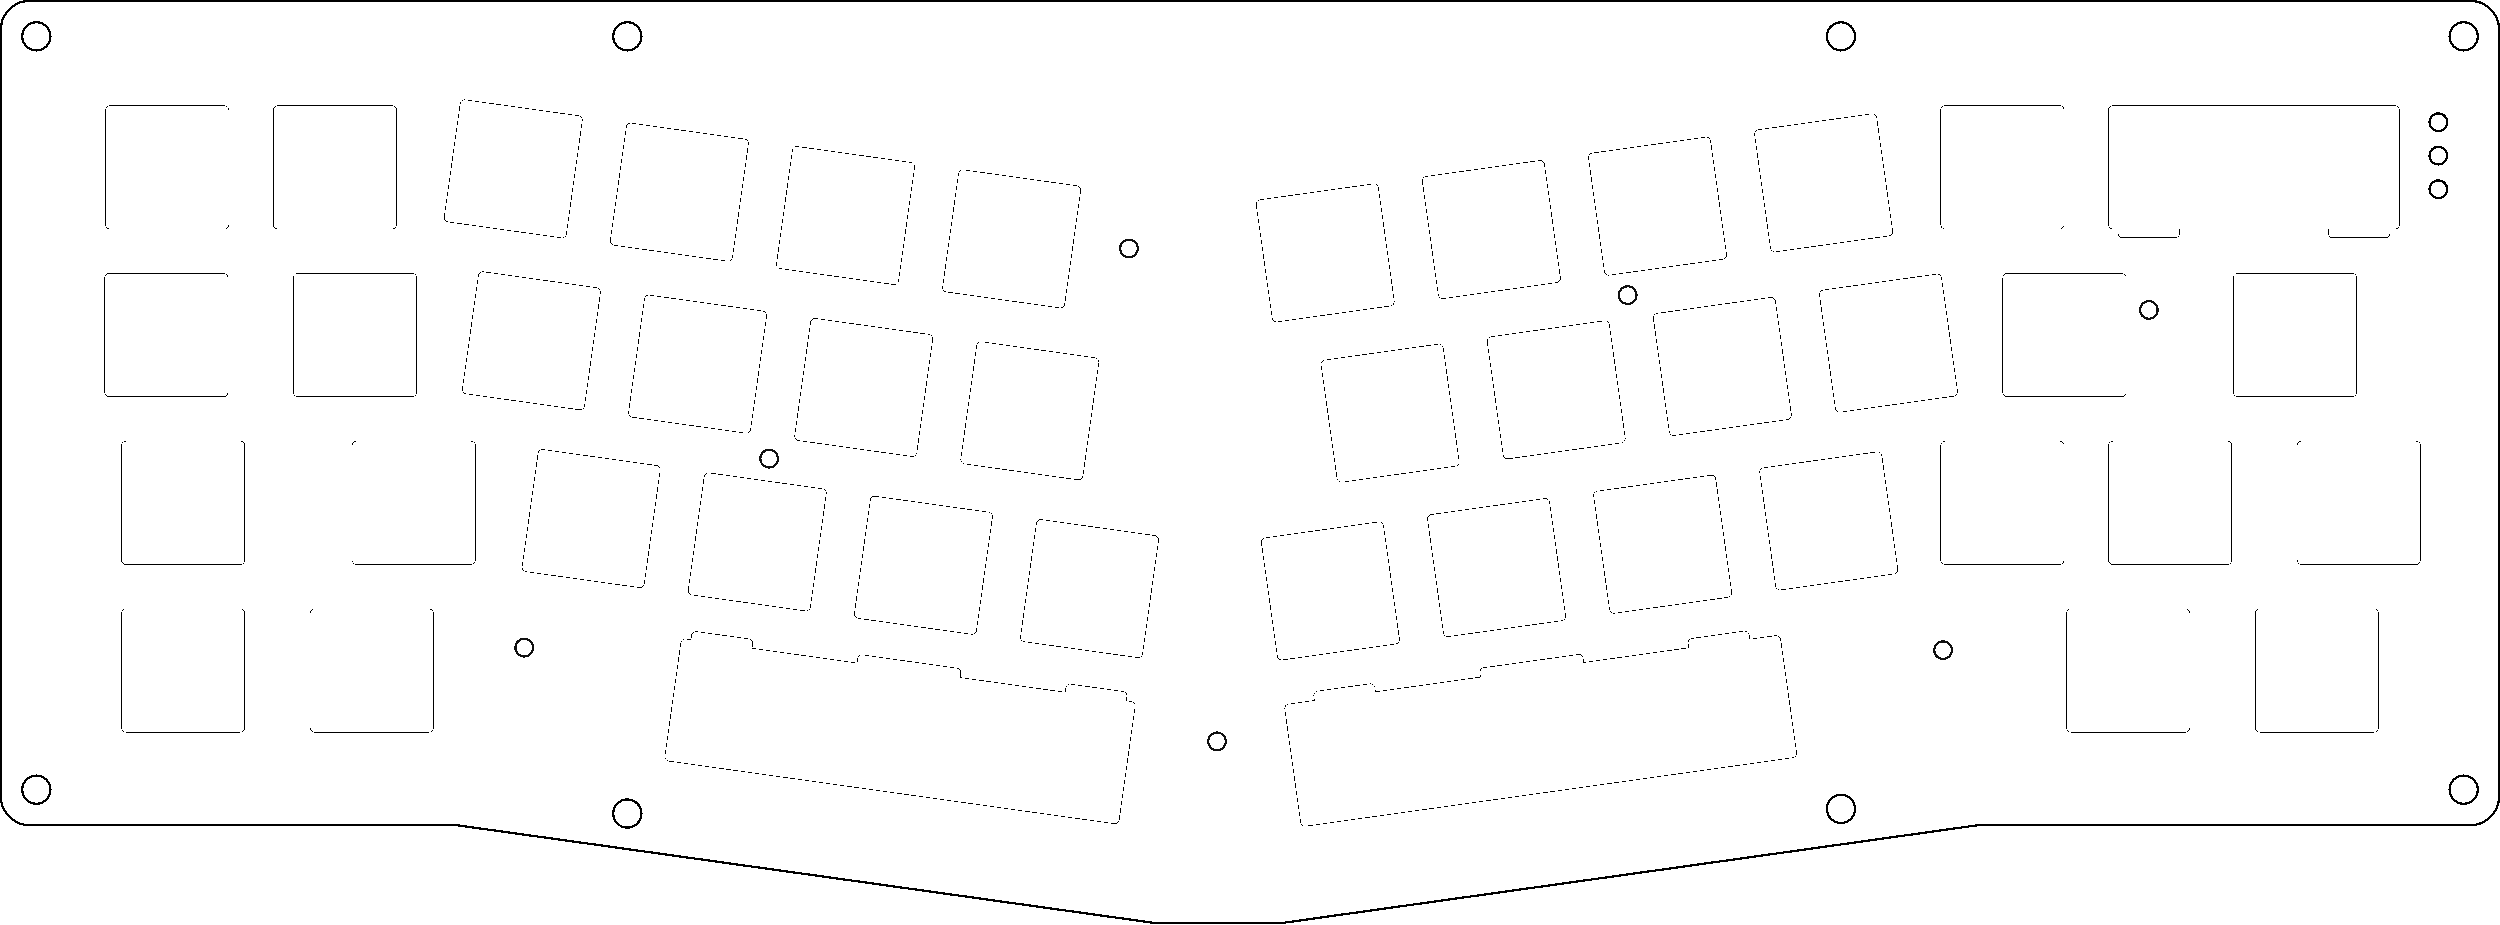
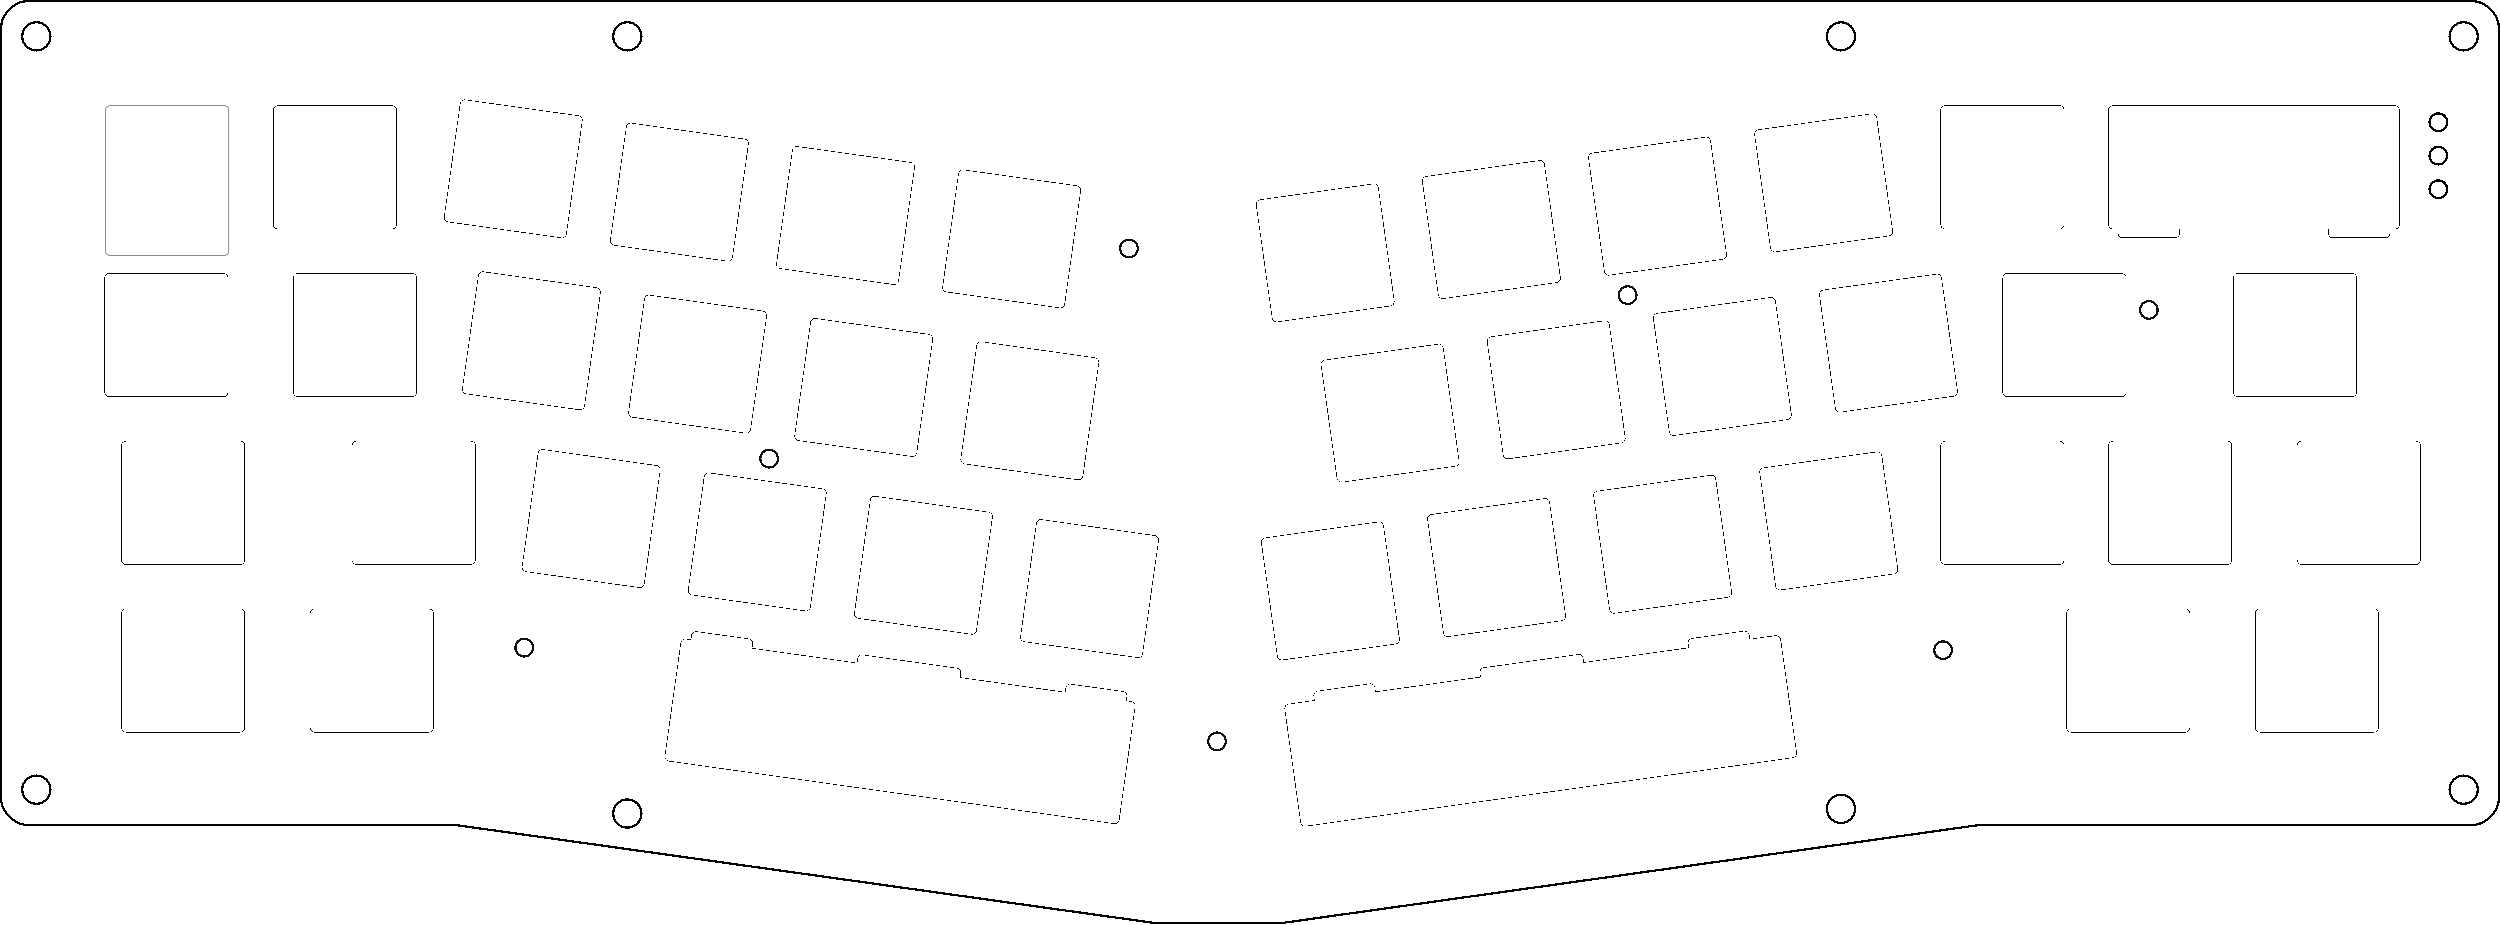
<svg xmlns="http://www.w3.org/2000/svg" width="283.907mm" height="104.938mm" viewBox="0 0 283.907 104.938" version="1.1" id="svg11337">
  <defs id="defs11331" />
  <g id="layer1" transform="translate(-332.0288,-438.055)">
    <circle style="fill:none;stroke:#101010;stroke-width:0.254;stroke-linecap:round;stroke-linejoin:round;stroke-miterlimit:4;stroke-dasharray:none;stroke-opacity:1;shape-rendering:crispEdges" id="path21820" cx="419.373" cy="490.141" r="1" />
    <circle style="fill:none;stroke:#101010;stroke-width:0.254;stroke-linecap:round;stroke-linejoin:round;stroke-miterlimit:4;stroke-dasharray:none;stroke-opacity:1;shape-rendering:crispEdges" id="path21820-8" cx="460.234" cy="466.265" r="1" />
    <circle style="fill:none;stroke:#101010;stroke-width:0.254;stroke-linecap:round;stroke-linejoin:round;stroke-miterlimit:4;stroke-dasharray:none;stroke-opacity:1;shape-rendering:crispEdges" id="path21820-1" cx="391.559" cy="511.604" r="1" />
    <circle style="fill:none;stroke:#101010;stroke-width:0.254;stroke-linecap:round;stroke-linejoin:round;stroke-miterlimit:4;stroke-dasharray:none;stroke-opacity:1;shape-rendering:crispEdges" id="path21820-6" cx="470.236" cy="522.24" r="1" />
    <circle style="fill:none;stroke:#101010;stroke-width:0.254;stroke-linecap:round;stroke-linejoin:round;stroke-miterlimit:4;stroke-dasharray:none;stroke-opacity:1;shape-rendering:crispEdges" id="path21820-2" cx="516.876" cy="471.567" r="1" />
    <circle style="fill:none;stroke:#101010;stroke-width:0.254;stroke-linecap:round;stroke-linejoin:round;stroke-miterlimit:4;stroke-dasharray:none;stroke-opacity:1;shape-rendering:crispEdges" id="path21820-19" cx="576.058" cy="473.25" r="1" />
    <circle style="fill:none;stroke:#101010;stroke-width:0.254;stroke-linecap:round;stroke-linejoin:round;stroke-miterlimit:4;stroke-dasharray:none;stroke-opacity:1;shape-rendering:crispEdges" id="path21820-9" cx="552.69" cy="511.889" r="1" />
    <path style="font-size:12px;vector-effect:non-scaling-stroke;fill:none;fill-rule:evenodd;stroke:#000000;stroke-width:0.254;stroke-linecap:round;stroke-linejoin:round;stroke-miterlimit:4;stroke-dasharray:none;shape-rendering:crispEdges" d="m 382.482,462.688 a 0.5,0.5 0 0 0 0.426,0.565 l 12.873,1.809 a 0.5,0.5 0 0 0 0.565,-0.425 l 1.809,-12.873 a 0.5,0.5 0 0 0 -0.425,-0.565 l -12.873,-1.809 a 0.5,0.5 0 0 0 -0.565,0.425 z" id="path22470-9" />
    <path style="font-size:12px;vector-effect:non-scaling-stroke;fill:none;fill-rule:evenodd;stroke:#000000;stroke-width:0.254;stroke-linecap:round;stroke-linejoin:round;stroke-miterlimit:4;stroke-dasharray:none;shape-rendering:crispEdges" d="m 401.346,465.34 a 0.5,0.5 0 0 0 0.426,0.565 l 12.873,1.809 a 0.5,0.5 0 0 0 0.565,-0.426 l 1.809,-12.873 a 0.5,0.5 0 0 0 -0.425,-0.565 l -12.873,-1.809 a 0.5,0.5 0 0 0 -0.565,0.425 z" id="path22468-6" />
    <path style="font-size:12px;vector-effect:non-scaling-stroke;fill:none;fill-rule:evenodd;stroke:#000000;stroke-width:0.254;stroke-linecap:round;stroke-linejoin:round;stroke-miterlimit:4;stroke-dasharray:none;shape-rendering:crispEdges" d="m 420.211,467.991 a 0.5,0.5 0 0 0 0.426,0.565 l 12.873,1.809 a 0.5,0.5 0 0 0 0.565,-0.425 l 1.809,-12.873 a 0.5,0.5 0 0 0 -0.425,-0.565 l -12.873,-1.809 a 0.5,0.5 0 0 0 -0.565,0.425 z" id="path22466-7" />
    <path style="font-size:12px;vector-effect:non-scaling-stroke;fill:none;fill-rule:evenodd;stroke:#000000;stroke-width:0.254;stroke-linecap:round;stroke-linejoin:round;stroke-miterlimit:4;stroke-dasharray:none;shape-rendering:crispEdges" d="m 439.075,470.642 a 0.5,0.5 0 0 0 0.426,0.565 l 12.873,1.809 a 0.5,0.5 0 0 0 0.565,-0.426 l 1.809,-12.873 a 0.5,0.5 0 0 0 -0.425,-0.565 l -12.873,-1.809 a 0.5,0.5 0 0 0 -0.565,0.426 z" id="path22464-7" />
    <path style="font-size:12px;vector-effect:non-scaling-stroke;fill:none;fill-rule:evenodd;stroke:#000000;stroke-width:0.254;stroke-linecap:round;stroke-linejoin:round;stroke-miterlimit:4;stroke-dasharray:none;shape-rendering:crispEdges" d="m 384.546,482.216 a 0.5,0.5 0 0 0 0.425,0.565 l 12.873,1.809 a 0.5,0.5 0 0 0 0.565,-0.425 l 1.809,-12.873 a 0.5,0.5 0 0 0 -0.425,-0.565 l -12.873,-1.809 a 0.5,0.5 0 0 0 -0.565,0.426 z" id="path22462-3" />
    <path style="font-size:12px;vector-effect:non-scaling-stroke;fill:none;fill-rule:evenodd;stroke:#000000;stroke-width:0.254;stroke-linecap:round;stroke-linejoin:round;stroke-miterlimit:4;stroke-dasharray:none;shape-rendering:crispEdges" d="m 403.411,484.867 a 0.5,0.5 0 0 0 0.425,0.565 l 12.873,1.809 a 0.5,0.5 0 0 0 0.565,-0.426 l 1.809,-12.873 a 0.5,0.5 0 0 0 -0.425,-0.565 l -12.873,-1.809 a 0.5,0.5 0 0 0 -0.565,0.425 z" id="path22460-7" />
    <path style="font-size:12px;vector-effect:non-scaling-stroke;fill:none;fill-rule:evenodd;stroke:#000000;stroke-width:0.254;stroke-linecap:round;stroke-linejoin:round;stroke-miterlimit:4;stroke-dasharray:none;shape-rendering:crispEdges" d="m 422.276,487.518 a 0.5,0.5 0 0 0 0.426,0.565 l 12.873,1.809 a 0.5,0.5 0 0 0 0.565,-0.425 l 1.809,-12.873 a 0.5,0.5 0 0 0 -0.425,-0.565 l -12.873,-1.809 a 0.5,0.5 0 0 0 -0.565,0.426 z" id="path22458-1" />
    <path style="font-size:12px;vector-effect:non-scaling-stroke;fill:none;fill-rule:evenodd;stroke:#000000;stroke-width:0.254;stroke-linecap:round;stroke-linejoin:round;stroke-miterlimit:4;stroke-dasharray:none;shape-rendering:crispEdges" d="m 441.14,490.17 a 0.5,0.5 0 0 0 0.426,0.565 l 12.873,1.809 a 0.5,0.5 0 0 0 0.565,-0.426 l 1.809,-12.873 a 0.5,0.5 0 0 0 -0.425,-0.565 l -12.873,-1.809 a 0.5,0.5 0 0 0 -0.565,0.425 z" id="path22456-2" />
    <path style="font-size:12px;vector-effect:non-scaling-stroke;fill:none;fill-rule:evenodd;stroke:#000000;stroke-width:0.254;stroke-linecap:round;stroke-linejoin:round;stroke-miterlimit:4;stroke-dasharray:none;shape-rendering:crispEdges" d="m 391.328,502.406 a 0.5,0.5 0 0 0 0.425,0.565 l 12.873,1.809 a 0.5,0.5 0 0 0 0.565,-0.426 l 1.809,-12.873 a 0.5,0.5 0 0 0 -0.426,-0.565 l -12.873,-1.809 a 0.5,0.5 0 0 0 -0.565,0.425 z" id="path22454-2" />
    <path style="font-size:12px;vector-effect:non-scaling-stroke;fill:none;fill-rule:evenodd;stroke:#000000;stroke-width:0.254;stroke-linecap:round;stroke-linejoin:round;stroke-miterlimit:4;stroke-dasharray:none;shape-rendering:crispEdges" d="m 410.192,505.057 a 0.5,0.5 0 0 0 0.425,0.565 l 12.873,1.809 a 0.5,0.5 0 0 0 0.565,-0.425 l 1.809,-12.873 a 0.5,0.5 0 0 0 -0.426,-0.565 l -12.873,-1.809 a 0.5,0.5 0 0 0 -0.565,0.425 z" id="path22452-1" />
    <path style="font-size:12px;vector-effect:non-scaling-stroke;fill:none;fill-rule:evenodd;stroke:#000000;stroke-width:0.254;stroke-linecap:round;stroke-linejoin:round;stroke-miterlimit:4;stroke-dasharray:none;shape-rendering:crispEdges" d="m 429.057,507.709 a 0.5,0.5 0 0 0 0.425,0.565 l 12.873,1.809 a 0.5,0.5 0 0 0 0.565,-0.426 l 1.809,-12.873 a 0.5,0.5 0 0 0 -0.426,-0.565 l -12.873,-1.809 a 0.5,0.5 0 0 0 -0.565,0.426 z" id="path22450-5" />
    <path style="font-size:12px;vector-effect:non-scaling-stroke;fill:none;fill-rule:evenodd;stroke:#000000;stroke-width:0.254;stroke-linecap:round;stroke-linejoin:round;stroke-miterlimit:4;stroke-dasharray:none;shape-rendering:crispEdges" d="m 447.921,510.36 a 0.5,0.5 0 0 0 0.425,0.565 l 12.873,1.809 a 0.5,0.5 0 0 0 0.565,-0.425 l 1.809,-12.873 a 0.5,0.5 0 0 0 -0.426,-0.565 l -12.873,-1.809 a 0.5,0.5 0 0 0 -0.565,0.425 z" id="path22448-0" />
    <path style="font-size:12px;vector-effect:non-scaling-stroke;fill:none;fill-rule:evenodd;stroke:#000000;stroke-width:0.254;stroke-linecap:round;stroke-linejoin:round;stroke-miterlimit:4;stroke-dasharray:none;shape-rendering:crispEdges" d="m 411.081,509.779 a 0.5,0.5 0 0 0 -0.515,0.43 l -0.07,0.495 -0.581,-0.082 a 0.5,0.5 0 0 0 -0.565,0.426 l -1.809,12.873 a 0.5,0.5 0 0 0 0.425,0.565 l 1.073,0.151 5.942,0.835 2.41,0.338 3.441,0.484 9.432,1.326 a 0.5,0.5 0 0 0 0.01,0 l 2.404,0.338 1.163,0.163 2.411,0.339 2.365,0.332 7.068,0.993 3.441,0.484 v 0 l 2.402,0.337 a 0.5,0.5 0 0 0 0.011,0 l 5.941,0.835 a 0.5,0.5 0 0 0 0.01,0 l 1.07,0.15 a 0.5,0.5 0 0 0 0.565,-0.425 l 1.809,-12.874 a 0.5,0.5 0 0 0 -0.425,-0.565 l -0.581,-0.082 0.07,-0.495 a 0.5,0.5 0 0 0 -0.426,-0.565 l -5.942,-0.835 a 0.5,0.5 0 0 0 -0.564,0.426 l -0.07,0.495 -1.919,-0.27 -3.441,-0.484 -6.57,-0.923 0.07,-0.495 a 0.5,0.5 0 0 0 -0.425,-0.565 l -4.776,-0.671 v 0 l -1.163,-0.163 -4.779,-0.672 a 0.5,0.5 0 0 0 -0.565,0.426 l -0.07,0.495 -6.571,-0.924 v 0 l -3.441,-0.484 -1.919,-0.27 0.07,-0.495 a 0.5,0.5 0 0 0 -0.425,-0.564 l -5.942,-0.835 a 0.5,0.5 0 0 0 -0.05,-0.01 z" id="path22446-9" />
    <path style="font-size:12px;vector-effect:non-scaling-stroke;fill:none;fill-rule:evenodd;stroke:#000000;stroke-width:0.254;stroke-linecap:round;stroke-linejoin:round;stroke-miterlimit:4;stroke-dasharray:none;shape-rendering:crispEdges" d="m 476.501,474.182 a 0.5,0.5 0 0 0 0.565,0.425 l 12.873,-1.809 a 0.5,0.5 0 0 0 0.425,-0.565 l -1.809,-12.873 a 0.5,0.5 0 0 0 -0.565,-0.426 l -12.873,1.809 a 0.5,0.5 0 0 0 -0.426,0.565 z" id="path22438-0" />
    <path style="font-size:12px;vector-effect:non-scaling-stroke;fill:none;fill-rule:evenodd;stroke:#000000;stroke-width:0.254;stroke-linecap:round;stroke-linejoin:round;stroke-miterlimit:4;stroke-dasharray:none;shape-rendering:crispEdges" d="m 495.366,471.531 a 0.5,0.5 0 0 0 0.565,0.426 l 12.873,-1.809 a 0.5,0.5 0 0 0 0.426,-0.565 l -1.809,-12.873 a 0.5,0.5 0 0 0 -0.565,-0.425 l -12.873,1.809 a 0.5,0.5 0 0 0 -0.426,0.565 z" id="path22436-4" />
    <path style="font-size:12px;vector-effect:non-scaling-stroke;fill:none;fill-rule:evenodd;stroke:#000000;stroke-width:0.254;stroke-linecap:round;stroke-linejoin:round;stroke-miterlimit:4;stroke-dasharray:none;shape-rendering:crispEdges" d="m 514.23,468.88 a 0.5,0.5 0 0 0 0.565,0.425 l 12.873,-1.809 a 0.5,0.5 0 0 0 0.426,-0.565 l -1.809,-12.873 a 0.5,0.5 0 0 0 -0.565,-0.426 l -12.873,1.809 a 0.5,0.5 0 0 0 -0.426,0.565 z" id="path22434-0" />
    <path style="font-size:12px;vector-effect:non-scaling-stroke;fill:none;fill-rule:evenodd;stroke:#000000;stroke-width:0.254;stroke-linecap:round;stroke-linejoin:round;stroke-miterlimit:4;stroke-dasharray:none;shape-rendering:crispEdges" d="m 533.095,466.229 a 0.5,0.5 0 0 0 0.565,0.425 l 12.873,-1.809 a 0.5,0.5 0 0 0 0.426,-0.565 l -1.809,-12.873 a 0.5,0.5 0 0 0 -0.565,-0.425 l -12.873,1.809 a 0.5,0.5 0 0 0 -0.426,0.565 z" id="path22432-1" />
    <path style="font-size:12px;vector-effect:non-scaling-stroke;fill:none;fill-rule:evenodd;stroke:#000000;stroke-width:0.254;stroke-linecap:round;stroke-linejoin:round;stroke-miterlimit:4;stroke-dasharray:none;shape-rendering:crispEdges" d="m 483.868,492.384 a 0.5,0.5 0 0 0 0.565,0.425 l 12.873,-1.809 a 0.5,0.5 0 0 0 0.425,-0.565 l -1.809,-12.873 a 0.5,0.5 0 0 0 -0.565,-0.426 l -12.873,1.809 a 0.5,0.5 0 0 0 -0.426,0.565 z" id="path22430-3" />
    <path style="font-size:12px;vector-effect:non-scaling-stroke;fill:none;fill-rule:evenodd;stroke:#000000;stroke-width:0.254;stroke-linecap:round;stroke-linejoin:round;stroke-miterlimit:4;stroke-dasharray:none;shape-rendering:crispEdges" d="m 502.733,489.733 a 0.5,0.5 0 0 0 0.565,0.426 l 12.873,-1.809 a 0.5,0.5 0 0 0 0.425,-0.565 l -1.809,-12.873 a 0.5,0.5 0 0 0 -0.565,-0.425 l -12.873,1.809 a 0.5,0.5 0 0 0 -0.426,0.565 z" id="path22428-7" />
    <path style="font-size:12px;vector-effect:non-scaling-stroke;fill:none;fill-rule:evenodd;stroke:#000000;stroke-width:0.254;stroke-linecap:round;stroke-linejoin:round;stroke-miterlimit:4;stroke-dasharray:none;shape-rendering:crispEdges" d="m 521.598,487.082 a 0.5,0.5 0 0 0 0.565,0.425 l 12.873,-1.809 a 0.5,0.5 0 0 0 0.426,-0.565 l -1.809,-12.873 a 0.5,0.5 0 0 0 -0.565,-0.426 l -12.873,1.809 a 0.5,0.5 0 0 0 -0.426,0.565 z" id="path22426-4" />
    <path style="font-size:12px;vector-effect:non-scaling-stroke;fill:none;fill-rule:evenodd;stroke:#000000;stroke-width:0.254;stroke-linecap:round;stroke-linejoin:round;stroke-miterlimit:4;stroke-dasharray:none;shape-rendering:crispEdges" d="m 540.462,484.43 a 0.5,0.5 0 0 0 0.565,0.426 l 12.873,-1.809 a 0.5,0.5 0 0 0 0.425,-0.565 l -1.809,-12.873 a 0.5,0.5 0 0 0 -0.565,-0.425 l -12.873,1.809 a 0.5,0.5 0 0 0 -0.426,0.565 z" id="path22424-1" />
    <path style="font-size:12px;vector-effect:non-scaling-stroke;fill:none;fill-rule:evenodd;stroke:#000000;stroke-width:0.254;stroke-linecap:round;stroke-linejoin:round;stroke-miterlimit:4;stroke-dasharray:none;shape-rendering:crispEdges" d="m 477.087,512.574 a 0.5,0.5 0 0 0 0.565,0.425 l 12.873,-1.809 a 0.5,0.5 0 0 0 0.426,-0.565 l -1.809,-12.873 a 0.5,0.5 0 0 0 -0.565,-0.426 l -12.873,1.809 a 0.5,0.5 0 0 0 -0.425,0.565 z" id="path22422-1" />
    <path style="font-size:12px;vector-effect:non-scaling-stroke;fill:none;fill-rule:evenodd;stroke:#000000;stroke-width:0.254;stroke-linecap:round;stroke-linejoin:round;stroke-miterlimit:4;stroke-dasharray:none;shape-rendering:crispEdges" d="m 495.952,509.923 a 0.5,0.5 0 0 0 0.565,0.425 l 12.873,-1.809 a 0.5,0.5 0 0 0 0.426,-0.565 l -1.809,-12.873 a 0.5,0.5 0 0 0 -0.565,-0.425 l -12.873,1.809 a 0.5,0.5 0 0 0 -0.425,0.565 z" id="path22420-3" />
    <path style="font-size:12px;vector-effect:non-scaling-stroke;fill:none;fill-rule:evenodd;stroke:#000000;stroke-width:0.254;stroke-linecap:round;stroke-linejoin:round;stroke-miterlimit:4;stroke-dasharray:none;shape-rendering:crispEdges" d="m 514.817,507.272 a 0.5,0.5 0 0 0 0.565,0.425 l 12.873,-1.809 a 0.5,0.5 0 0 0 0.426,-0.565 l -1.809,-12.873 a 0.5,0.5 0 0 0 -0.565,-0.426 l -12.873,1.809 a 0.5,0.5 0 0 0 -0.425,0.565 z" id="path22418-0" />
    <path style="font-size:12px;vector-effect:non-scaling-stroke;fill:none;fill-rule:evenodd;stroke:#000000;stroke-width:0.254;stroke-linecap:round;stroke-linejoin:round;stroke-miterlimit:4;stroke-dasharray:none;shape-rendering:crispEdges" d="m 533.681,504.621 a 0.5,0.5 0 0 0 0.565,0.425 l 12.873,-1.809 a 0.5,0.5 0 0 0 0.425,-0.565 l -1.809,-12.873 a 0.5,0.5 0 0 0 -0.565,-0.426 l -12.873,1.809 a 0.5,0.5 0 0 0 -0.425,0.565 z" id="path22416-3" />
    <path style="font-size:12px;vector-effect:non-scaling-stroke;fill:none;fill-rule:evenodd;stroke:#000000;stroke-width:0.254;stroke-linecap:round;stroke-linejoin:round;stroke-miterlimit:4;stroke-dasharray:none;shape-rendering:crispEdges" d="m 530.185,509.714 a 0.5,0.5 0 0 0 -0.085,0.01 l -5.942,0.835 a 0.5,0.5 0 0 0 -0.425,0.565 l 0.07,0.495 -1.915,0.269 -1.083,0.152 -8.93,1.255 -0.07,-0.495 a 0.5,0.5 0 0 0 -0.48,-0.43 0.5,0.5 0 0 0 -0.085,0.01 l -4.768,0.67 a 0.5,0.5 0 0 0 -0.011,0 l -5.942,0.835 a 0.5,0.5 0 0 0 -0.425,0.565 l 0.07,0.496 -8.925,1.254 a 0.5,0.5 0 0 0 -0.01,0 l -1.083,0.152 -1.919,0.269 -0.07,-0.495 a 0.5,0.5 0 0 0 -0.48,-0.43 0.5,0.5 0 0 0 -0.085,0.01 l -5.942,0.836 a 0.5,0.5 0 0 0 -0.425,0.565 l 0.07,0.495 -2.94,0.413 a 0.5,0.5 0 0 0 -0.425,0.565 l 1.809,12.874 a 0.5,0.5 0 0 0 0.565,0.425 l 3.434,-0.483 5.942,-0.836 2.408,-0.339 h 0.01 l 1.083,-0.152 9.426,-1.324 2.365,-0.332 2.413,-0.339 1.163,-0.163 2.412,-0.34 2.365,-0.332 9.419,-1.324 h 0.01 l 1.083,-0.152 2.415,-0.34 1.029,-0.145 4.913,-0.69 3.432,-0.483 a 0.5,0.5 0 0 0 0.426,-0.564 l -1.809,-12.874 a 0.5,0.5 0 0 0 -0.478,-0.43 v 0 a 0.5,0.5 0 0 0 -0.084,0 l -2.939,0.413 -0.07,-0.496 a 0.5,0.5 0 0 0 -0.48,-0.43 z" id="path22414-2" />
-     <path style="font-size:12px;vector-effect:non-scaling-stroke;fill:none;fill-rule:evenodd;stroke:#000000;stroke-width:0.254;stroke-linecap:round;stroke-linejoin:round;stroke-miterlimit:4;stroke-dasharray:none;shape-rendering:crispEdges" d="m 344.015,463.557 a 0.5,0.5 0 0 0 0.5,0.5 h 13 a 0.5,0.5 0 0 0 0.5,-0.5 v -13 a 0.5,0.5 0 0 0 -0.5,-0.5 h -13 a 0.5,0.5 0 0 0 -0.5,0.5 z" id="path22406-1" />
    <path style="font-size:12px;vector-effect:non-scaling-stroke;fill:none;fill-rule:evenodd;stroke:#000000;stroke-width:0.254;stroke-linecap:round;stroke-linejoin:round;stroke-miterlimit:4;stroke-dasharray:none;shape-rendering:crispEdges" d="m 363.065,463.557 a 0.5,0.5 0 0 0 0.5,0.5 h 13 a 0.5,0.5 0 0 0 0.5,-0.5 v -13 a 0.5,0.5 0 0 0 -0.5,-0.5 h -13 a 0.5,0.5 0 0 0 -0.5,0.5 z" id="path22404-7" />
    <path style="font-size:12px;vector-effect:non-scaling-stroke;fill:none;fill-rule:evenodd;stroke:#000000;stroke-width:0.254;stroke-linecap:round;stroke-linejoin:round;stroke-miterlimit:4;stroke-dasharray:none;shape-rendering:crispEdges" d="m 552.422,463.557 a 0.5,0.5 0 0 0 0.5,0.5 h 13 a 0.5,0.5 0 0 0 0.5,-0.5 v -13 a 0.5,0.5 0 0 0 -0.5,-0.5 h -13 a 0.5,0.5 0 0 0 -0.5,0.5 z" id="path22402-5" />
    <path style="font-size:12px;vector-effect:non-scaling-stroke;fill:none;fill-rule:evenodd;stroke:#000000;stroke-width:0.254;stroke-linecap:round;stroke-linejoin:round;stroke-miterlimit:4;stroke-dasharray:none;shape-rendering:crispEdges" d="m 571.972,450.057 a 0.5,0.5 0 0 0 -0.5,0.5 v 13 a 0.5,0.5 0 0 0 0.5,0.5 h 0.587 v 0.5 a 0.5,0.5 0 0 0 0.5,0.5 h 6 a 0.5,0.5 0 0 0 0.5,-0.5 v -0.5 h 1.938 3.475 6.05 3.475 1.938 v 0.5 a 0.5,0.5 0 0 0 0.5,0.5 h 6 a 0.5,0.5 0 0 0 0.5,-0.5 v -0.5 h 0.587 a 0.5,0.5 0 0 0 0.5,-0.5 v -13 a 0.5,0.5 0 0 0 -0.5,-0.5 h -1.087 -6 -2.438 -3.475 -6.05 -3.475 -2.438 -6 z" id="path22400-6" />
    <path style="font-size:12px;vector-effect:non-scaling-stroke;fill:none;fill-rule:evenodd;stroke:#000000;stroke-width:0.254;stroke-linecap:round;stroke-linejoin:round;stroke-miterlimit:4;stroke-dasharray:none;shape-rendering:crispEdges" d="m 343.919,482.607 a 0.5,0.5 0 0 0 0.5,0.5 h 13 a 0.5,0.5 0 0 0 0.5,-0.5 v -13 a 0.5,0.5 0 0 0 -0.5,-0.5 h -13 a 0.5,0.5 0 0 0 -0.5,0.5 z" id="path22394-5" />
    <path style="font-size:12px;vector-effect:non-scaling-stroke;fill:none;fill-rule:evenodd;stroke:#000000;stroke-width:0.254;stroke-linecap:round;stroke-linejoin:round;stroke-miterlimit:4;stroke-dasharray:none;shape-rendering:crispEdges" d="m 365.351,482.607 a 0.5,0.5 0 0 0 0.5,0.5 h 13 a 0.5,0.5 0 0 0 0.5,-0.5 v -13 a 0.5,0.5 0 0 0 -0.5,-0.5 h -13 a 0.5,0.5 0 0 0 -0.5,0.5 z" id="path22392-4" />
    <path style="font-size:12px;vector-effect:non-scaling-stroke;fill:none;fill-rule:evenodd;stroke:#000000;stroke-width:0.254;stroke-linecap:round;stroke-linejoin:round;stroke-miterlimit:4;stroke-dasharray:none;shape-rendering:crispEdges" d="m 559.47,482.607 a 0.5,0.5 0 0 0 0.5,0.5 h 13 a 0.5,0.5 0 0 0 0.5,-0.5 v -13 a 0.5,0.5 0 0 0 -0.5,-0.5 h -13 a 0.5,0.5 0 0 0 -0.5,0.5 z" id="path22390-2" />
    <path style="font-size:12px;vector-effect:non-scaling-stroke;fill:none;fill-rule:evenodd;stroke:#000000;stroke-width:0.254;stroke-linecap:round;stroke-linejoin:round;stroke-miterlimit:4;stroke-dasharray:none;shape-rendering:crispEdges" d="m 585.664,482.607 a 0.5,0.5 0 0 0 0.5,0.5 h 13 a 0.5,0.5 0 0 0 0.5,-0.5 v -13 a 0.5,0.5 0 0 0 -0.5,-0.5 h -13 a 0.5,0.5 0 0 0 -0.5,0.5 z" id="path22388-2" />
    <path style="font-size:12px;vector-effect:non-scaling-stroke;fill:none;fill-rule:evenodd;stroke:#000000;stroke-width:0.254;stroke-linecap:round;stroke-linejoin:round;stroke-miterlimit:4;stroke-dasharray:none;shape-rendering:crispEdges" d="m 345.824,501.657 a 0.5,0.5 0 0 0 0.5,0.5 h 13 a 0.5,0.5 0 0 0 0.5,-0.5 v -13 a 0.5,0.5 0 0 0 -0.5,-0.5 h -13 a 0.5,0.5 0 0 0 -0.5,0.5 z" id="path22386-1" />
    <path style="font-size:12px;vector-effect:non-scaling-stroke;fill:none;fill-rule:evenodd;stroke:#000000;stroke-width:0.254;stroke-linecap:round;stroke-linejoin:round;stroke-miterlimit:4;stroke-dasharray:none;shape-rendering:crispEdges" d="m 372.018,501.657 a 0.5,0.5 0 0 0 0.5,0.5 h 13 a 0.5,0.5 0 0 0 0.5,-0.5 v -13 a 0.5,0.5 0 0 0 -0.5,-0.5 h -13 a 0.5,0.5 0 0 0 -0.5,0.5 z" id="path22384-7" />
    <path style="font-size:12px;vector-effect:non-scaling-stroke;fill:none;fill-rule:evenodd;stroke:#000000;stroke-width:0.254;stroke-linecap:round;stroke-linejoin:round;stroke-miterlimit:4;stroke-dasharray:none;shape-rendering:crispEdges" d="m 552.422,501.657 a 0.5,0.5 0 0 0 0.5,0.5 h 13 a 0.5,0.5 0 0 0 0.5,-0.5 v -13 a 0.5,0.5 0 0 0 -0.5,-0.5 h -13 a 0.5,0.5 0 0 0 -0.5,0.5 z" id="path22382-2" />
    <path style="font-size:12px;vector-effect:non-scaling-stroke;fill:none;fill-rule:evenodd;stroke:#000000;stroke-width:0.254;stroke-linecap:round;stroke-linejoin:round;stroke-miterlimit:4;stroke-dasharray:none;shape-rendering:crispEdges" d="m 571.472,501.657 a 0.5,0.5 0 0 0 0.5,0.5 h 13 a 0.5,0.5 0 0 0 0.5,-0.5 v -13 a 0.5,0.5 0 0 0 -0.5,-0.5 h -13 a 0.5,0.5 0 0 0 -0.5,0.5 z" id="path22380-4" />
    <path style="font-size:12px;vector-effect:non-scaling-stroke;fill:none;fill-rule:evenodd;stroke:#000000;stroke-width:0.254;stroke-linecap:round;stroke-linejoin:round;stroke-miterlimit:4;stroke-dasharray:none;shape-rendering:crispEdges" d="m 592.903,501.657 a 0.5,0.5 0 0 0 0.5,0.5 h 13 a 0.5,0.5 0 0 0 0.5,-0.5 v -13 a 0.5,0.5 0 0 0 -0.5,-0.5 h -13 a 0.5,0.5 0 0 0 -0.5,0.5 z" id="path22378-1" />
    <path style="font-size:12px;vector-effect:non-scaling-stroke;fill:none;fill-rule:evenodd;stroke:#000000;stroke-width:0.254;stroke-linecap:round;stroke-linejoin:round;stroke-miterlimit:4;stroke-dasharray:none;shape-rendering:crispEdges" d="m 345.824,520.707 a 0.5,0.5 0 0 0 0.5,0.5 h 13 a 0.5,0.5 0 0 0 0.5,-0.5 v -13 a 0.5,0.5 0 0 0 -0.5,-0.5 h -13 a 0.5,0.5 0 0 0 -0.5,0.5 z" id="path22376-6" />
    <path style="font-size:12px;vector-effect:non-scaling-stroke;fill:none;fill-rule:evenodd;stroke:#000000;stroke-width:0.254;stroke-linecap:round;stroke-linejoin:round;stroke-miterlimit:4;stroke-dasharray:none;shape-rendering:crispEdges" d="m 367.256,520.707 a 0.5,0.5 0 0 0 0.5,0.5 h 13 a 0.5,0.5 0 0 0 0.5,-0.5 v -13 a 0.5,0.5 0 0 0 -0.5,-0.5 h -13 a 0.5,0.5 0 0 0 -0.5,0.5 z" id="path22374-5" />
    <path style="font-size:12px;vector-effect:non-scaling-stroke;fill:none;fill-rule:evenodd;stroke:#000000;stroke-width:0.254;stroke-linecap:round;stroke-linejoin:round;stroke-miterlimit:4;stroke-dasharray:none;shape-rendering:crispEdges" d="m 566.709,520.707 a 0.5,0.5 0 0 0 0.5,0.5 h 13 a 0.5,0.5 0 0 0 0.5,-0.5 v -13 a 0.5,0.5 0 0 0 -0.5,-0.5 h -13 a 0.5,0.5 0 0 0 -0.5,0.5 z" id="path22372-7" />
    <path style="font-size:12px;vector-effect:non-scaling-stroke;fill:none;fill-rule:evenodd;stroke:#000000;stroke-width:0.254;stroke-linecap:round;stroke-linejoin:round;stroke-miterlimit:4;stroke-dasharray:none;shape-rendering:crispEdges" d="m 588.14,520.707 a 0.5,0.5 0 0 0 0.5,0.5 h 13 a 0.5,0.5 0 0 0 0.5,-0.5 v -13 a 0.5,0.5 0 0 0 -0.5,-0.5 h -13 a 0.5,0.5 0 0 0 -0.5,0.5 z" id="path22370-8" />
    <circle style="fill:none;fill-opacity:1;stroke:#000000;stroke-width:0.254;stroke-linecap:round;stroke-linejoin:round;stroke-miterlimit:4;stroke-dasharray:none;stroke-dashoffset:0;stroke-opacity:1;shape-rendering:crispEdges" id="path14497-5-1-9-97" cx="336.156" cy="442.182" r="1.6" />
    <circle style="fill:none;fill-opacity:1;stroke:#000000;stroke-width:0.254;stroke-linecap:round;stroke-linejoin:round;stroke-miterlimit:4;stroke-dasharray:none;stroke-dashoffset:0;stroke-opacity:1;shape-rendering:crispEdges" id="path14497-8-50-5" cx="336.156" cy="527.732" r="1.6" />
    <circle style="fill:none;fill-opacity:1;stroke:#000000;stroke-width:0.254;stroke-linecap:round;stroke-linejoin:round;stroke-miterlimit:4;stroke-dasharray:none;stroke-dashoffset:0;stroke-opacity:1;shape-rendering:crispEdges" id="path14497-2-4-4-3" cx="611.808" cy="527.732" r="1.6" />
    <circle style="fill:none;fill-opacity:1;stroke:#000000;stroke-width:0.254;stroke-linecap:round;stroke-linejoin:round;stroke-miterlimit:4;stroke-dasharray:none;stroke-dashoffset:0;stroke-opacity:1;shape-rendering:crispEdges" id="path14497-23-5-8-8" cx="611.808" cy="442.182" r="1.6" />
    <path style="fill:none;stroke:#000000;stroke-width:0.254;stroke-linecap:butt;stroke-linejoin:miter;stroke-miterlimit:4;stroke-dasharray:none;stroke-opacity:1;shape-rendering:crispEdges" d="m 332.156,441.182 c 0,-1.5 1.5,-3 3,-3 h 277.653 c 1.5,0 3,1.5 3,3 v 87.55 c 0,1.5 -1.5,3 -3,3 h -55.928 l -79.222,11.134 h -14.55 l -79.443,-11.134 h -48.511 c -1.5,0 -3,-1.5 -3,-3 z" id="path14440-3-6-3" />
    <circle style="fill:none;fill-opacity:1;stroke:#000000;stroke-width:0.254;stroke-linecap:round;stroke-linejoin:round;stroke-miterlimit:4;stroke-dasharray:none;stroke-dashoffset:0;stroke-opacity:1;shape-rendering:crispEdges" id="path14497-23-8-4" cx="541.096" cy="442.182" r="1.6" />
    <circle style="fill:none;fill-opacity:1;stroke:#000000;stroke-width:0.254;stroke-linecap:round;stroke-linejoin:round;stroke-miterlimit:4;stroke-dasharray:none;stroke-dashoffset:0;stroke-opacity:1;shape-rendering:crispEdges" id="path14497-23-9-8" cx="403.27" cy="442.182" r="1.6" />
    <circle style="fill:none;fill-opacity:1;stroke:#000000;stroke-width:0.254;stroke-linecap:round;stroke-linejoin:round;stroke-miterlimit:4;stroke-dasharray:none;stroke-dashoffset:0;stroke-opacity:1;shape-rendering:crispEdges" id="path14497-23-8-3-8" cx="403.27" cy="530.44" r="1.6" />
    <circle style="fill:none;fill-opacity:1;stroke:#000000;stroke-width:0.254;stroke-linecap:round;stroke-linejoin:round;stroke-miterlimit:4;stroke-dasharray:none;stroke-dashoffset:0;stroke-opacity:1;shape-rendering:crispEdges" id="path14497-23-8-7-1-8-8" cx="541.096" cy="529.911" r="1.6" />
    <circle style="fill:none;fill-opacity:1;stroke:#000000;stroke-width:0.254;stroke-linecap:round;stroke-linejoin:round;stroke-miterlimit:4;stroke-dasharray:none;stroke-dashoffset:0;stroke-opacity:1;shape-rendering:crispEdges" id="path10964-3-1" cx="608.931" cy="459.541" r="1" />
    <circle style="fill:none;fill-opacity:1;stroke:#000000;stroke-width:0.254;stroke-linecap:round;stroke-linejoin:round;stroke-miterlimit:4;stroke-dasharray:none;stroke-dashoffset:0;stroke-opacity:1;shape-rendering:crispEdges" id="path10964-7-2" cx="608.932" cy="455.731" r="1" />
    <circle style="fill:none;fill-opacity:1;stroke:#000000;stroke-width:0.254;stroke-linecap:round;stroke-linejoin:round;stroke-miterlimit:4;stroke-dasharray:none;stroke-dashoffset:0;stroke-opacity:1;shape-rendering:crispEdges" id="path10964-35-7" cx="608.932" cy="451.93" r="1" />
+     <rect style="fill:none;fill-opacity:1;stroke:#000000;stroke-width:0.05;stroke-miterlimit:4;stroke-dasharray:none;stroke-dashoffset:0;stroke-opacity:1" id="rect892" width="14" height="17" x="344.015" y="450.057" rx="0.5" ry="0.5" />
  </g>
</svg>
